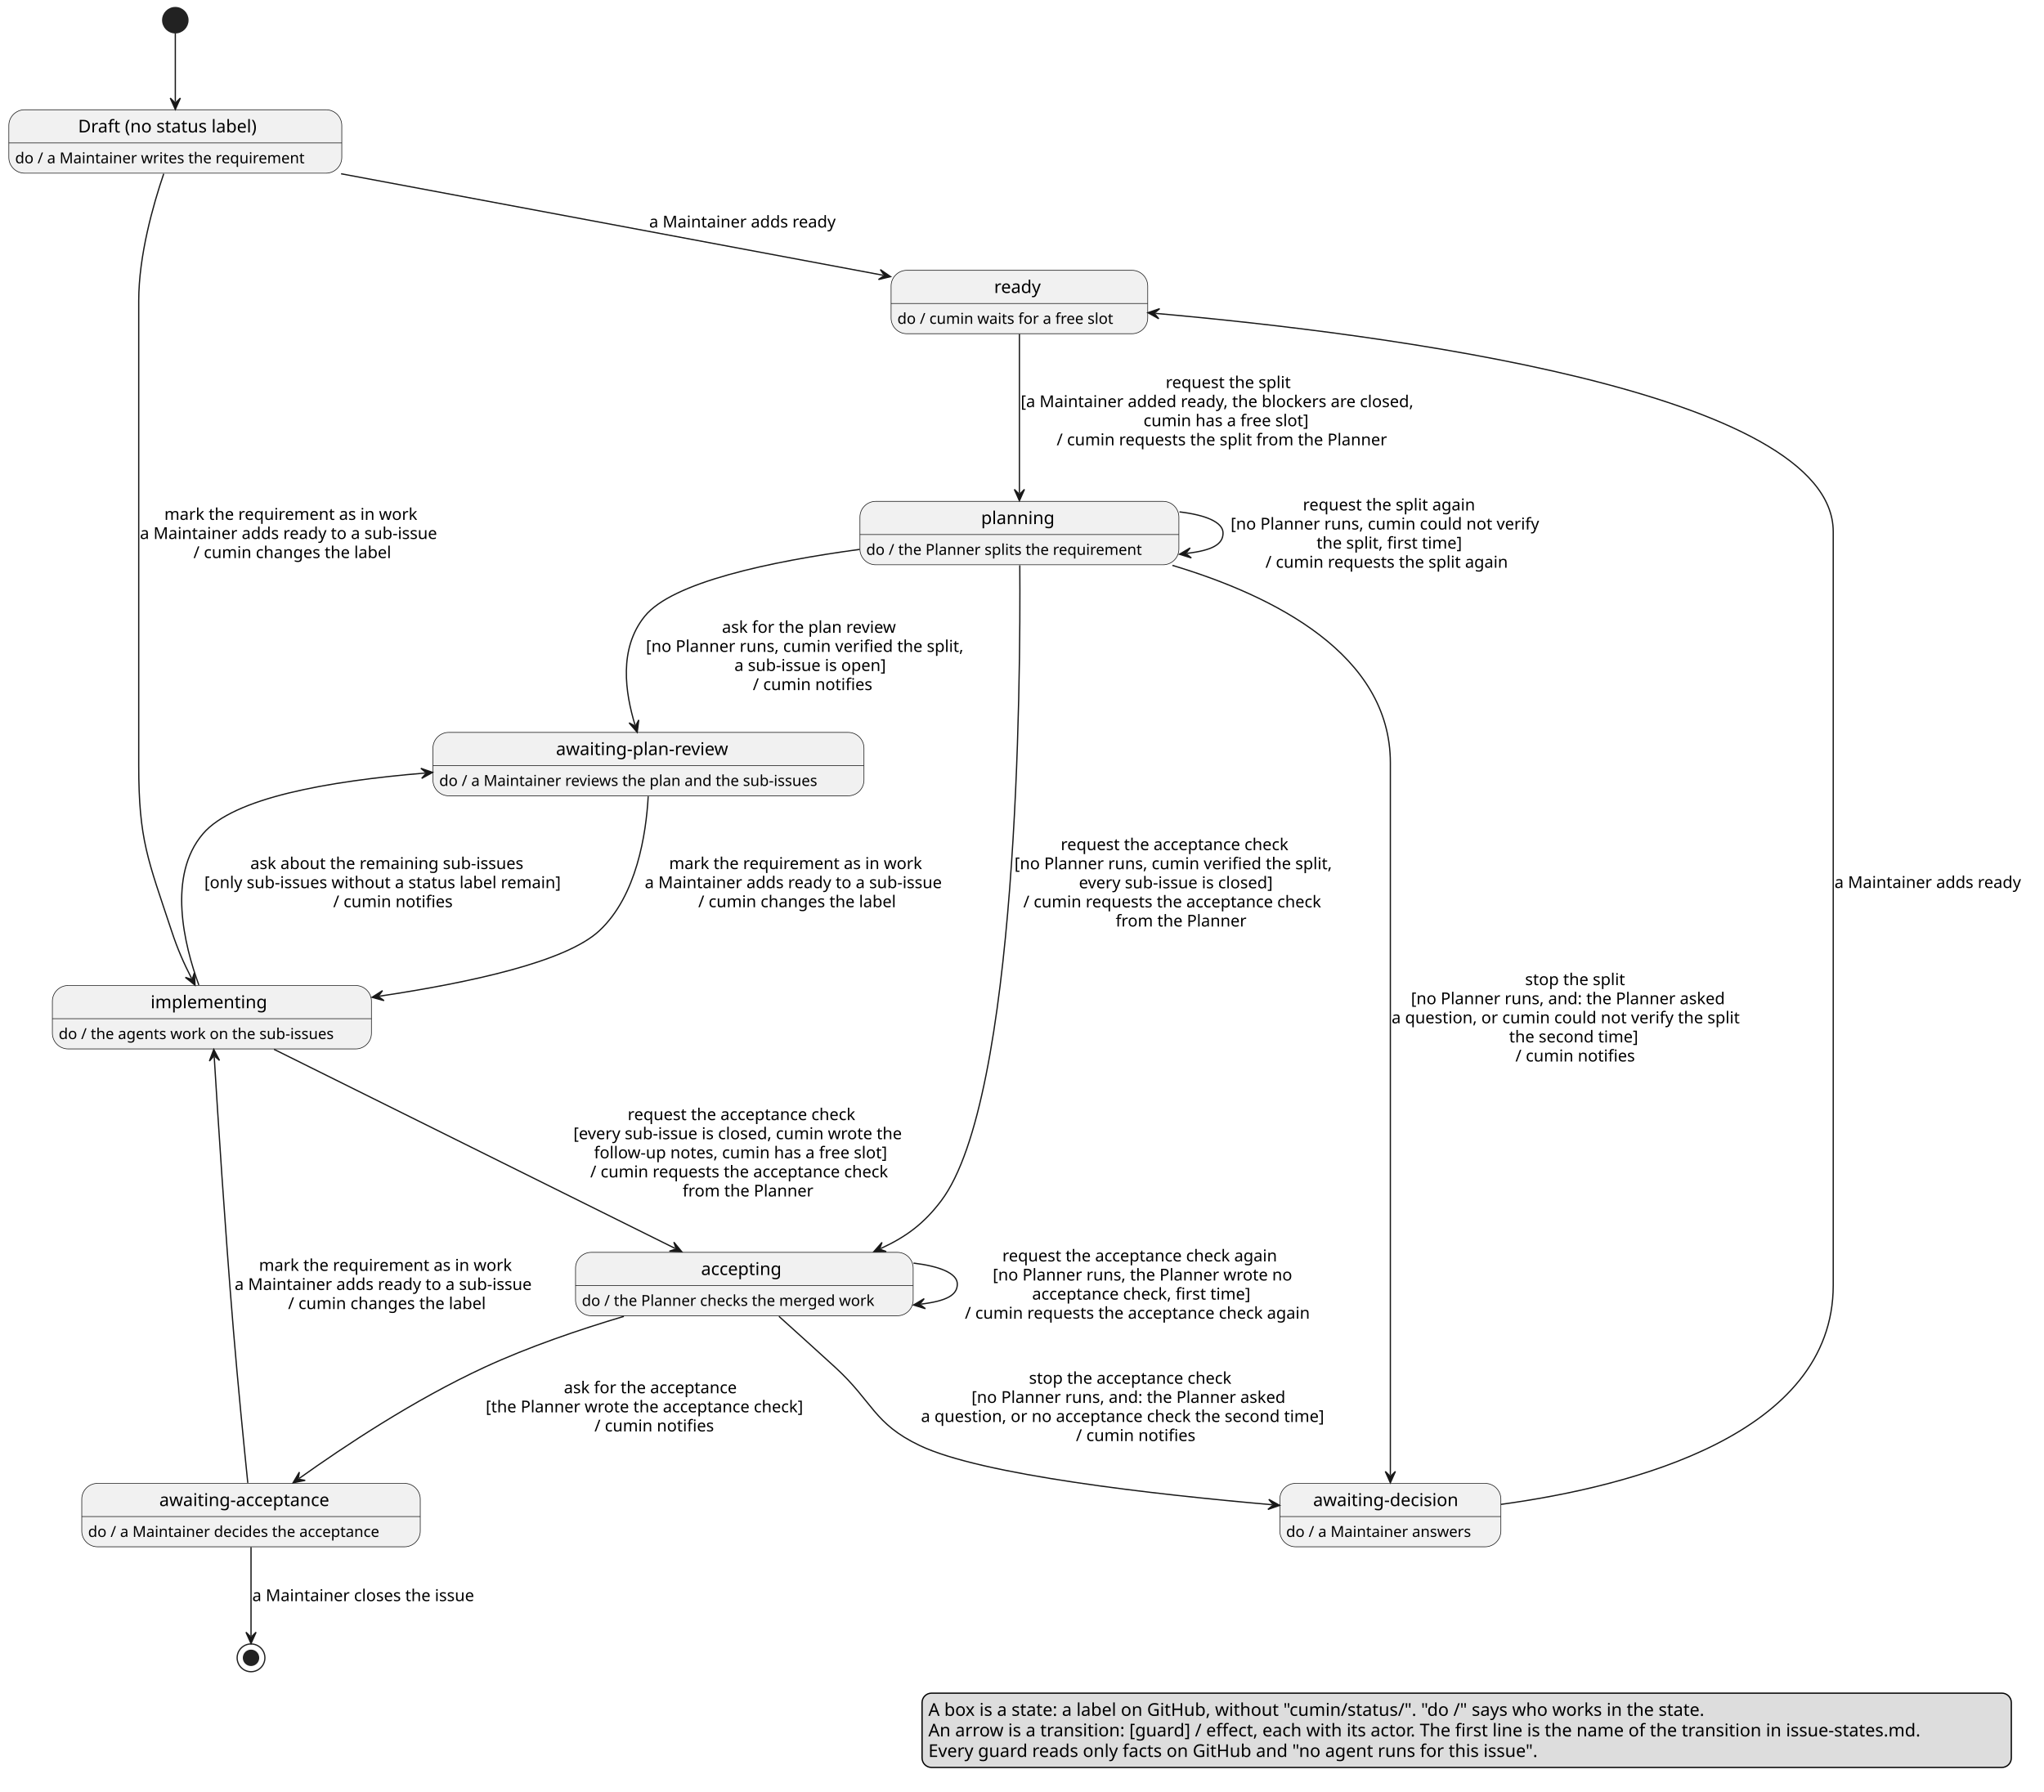
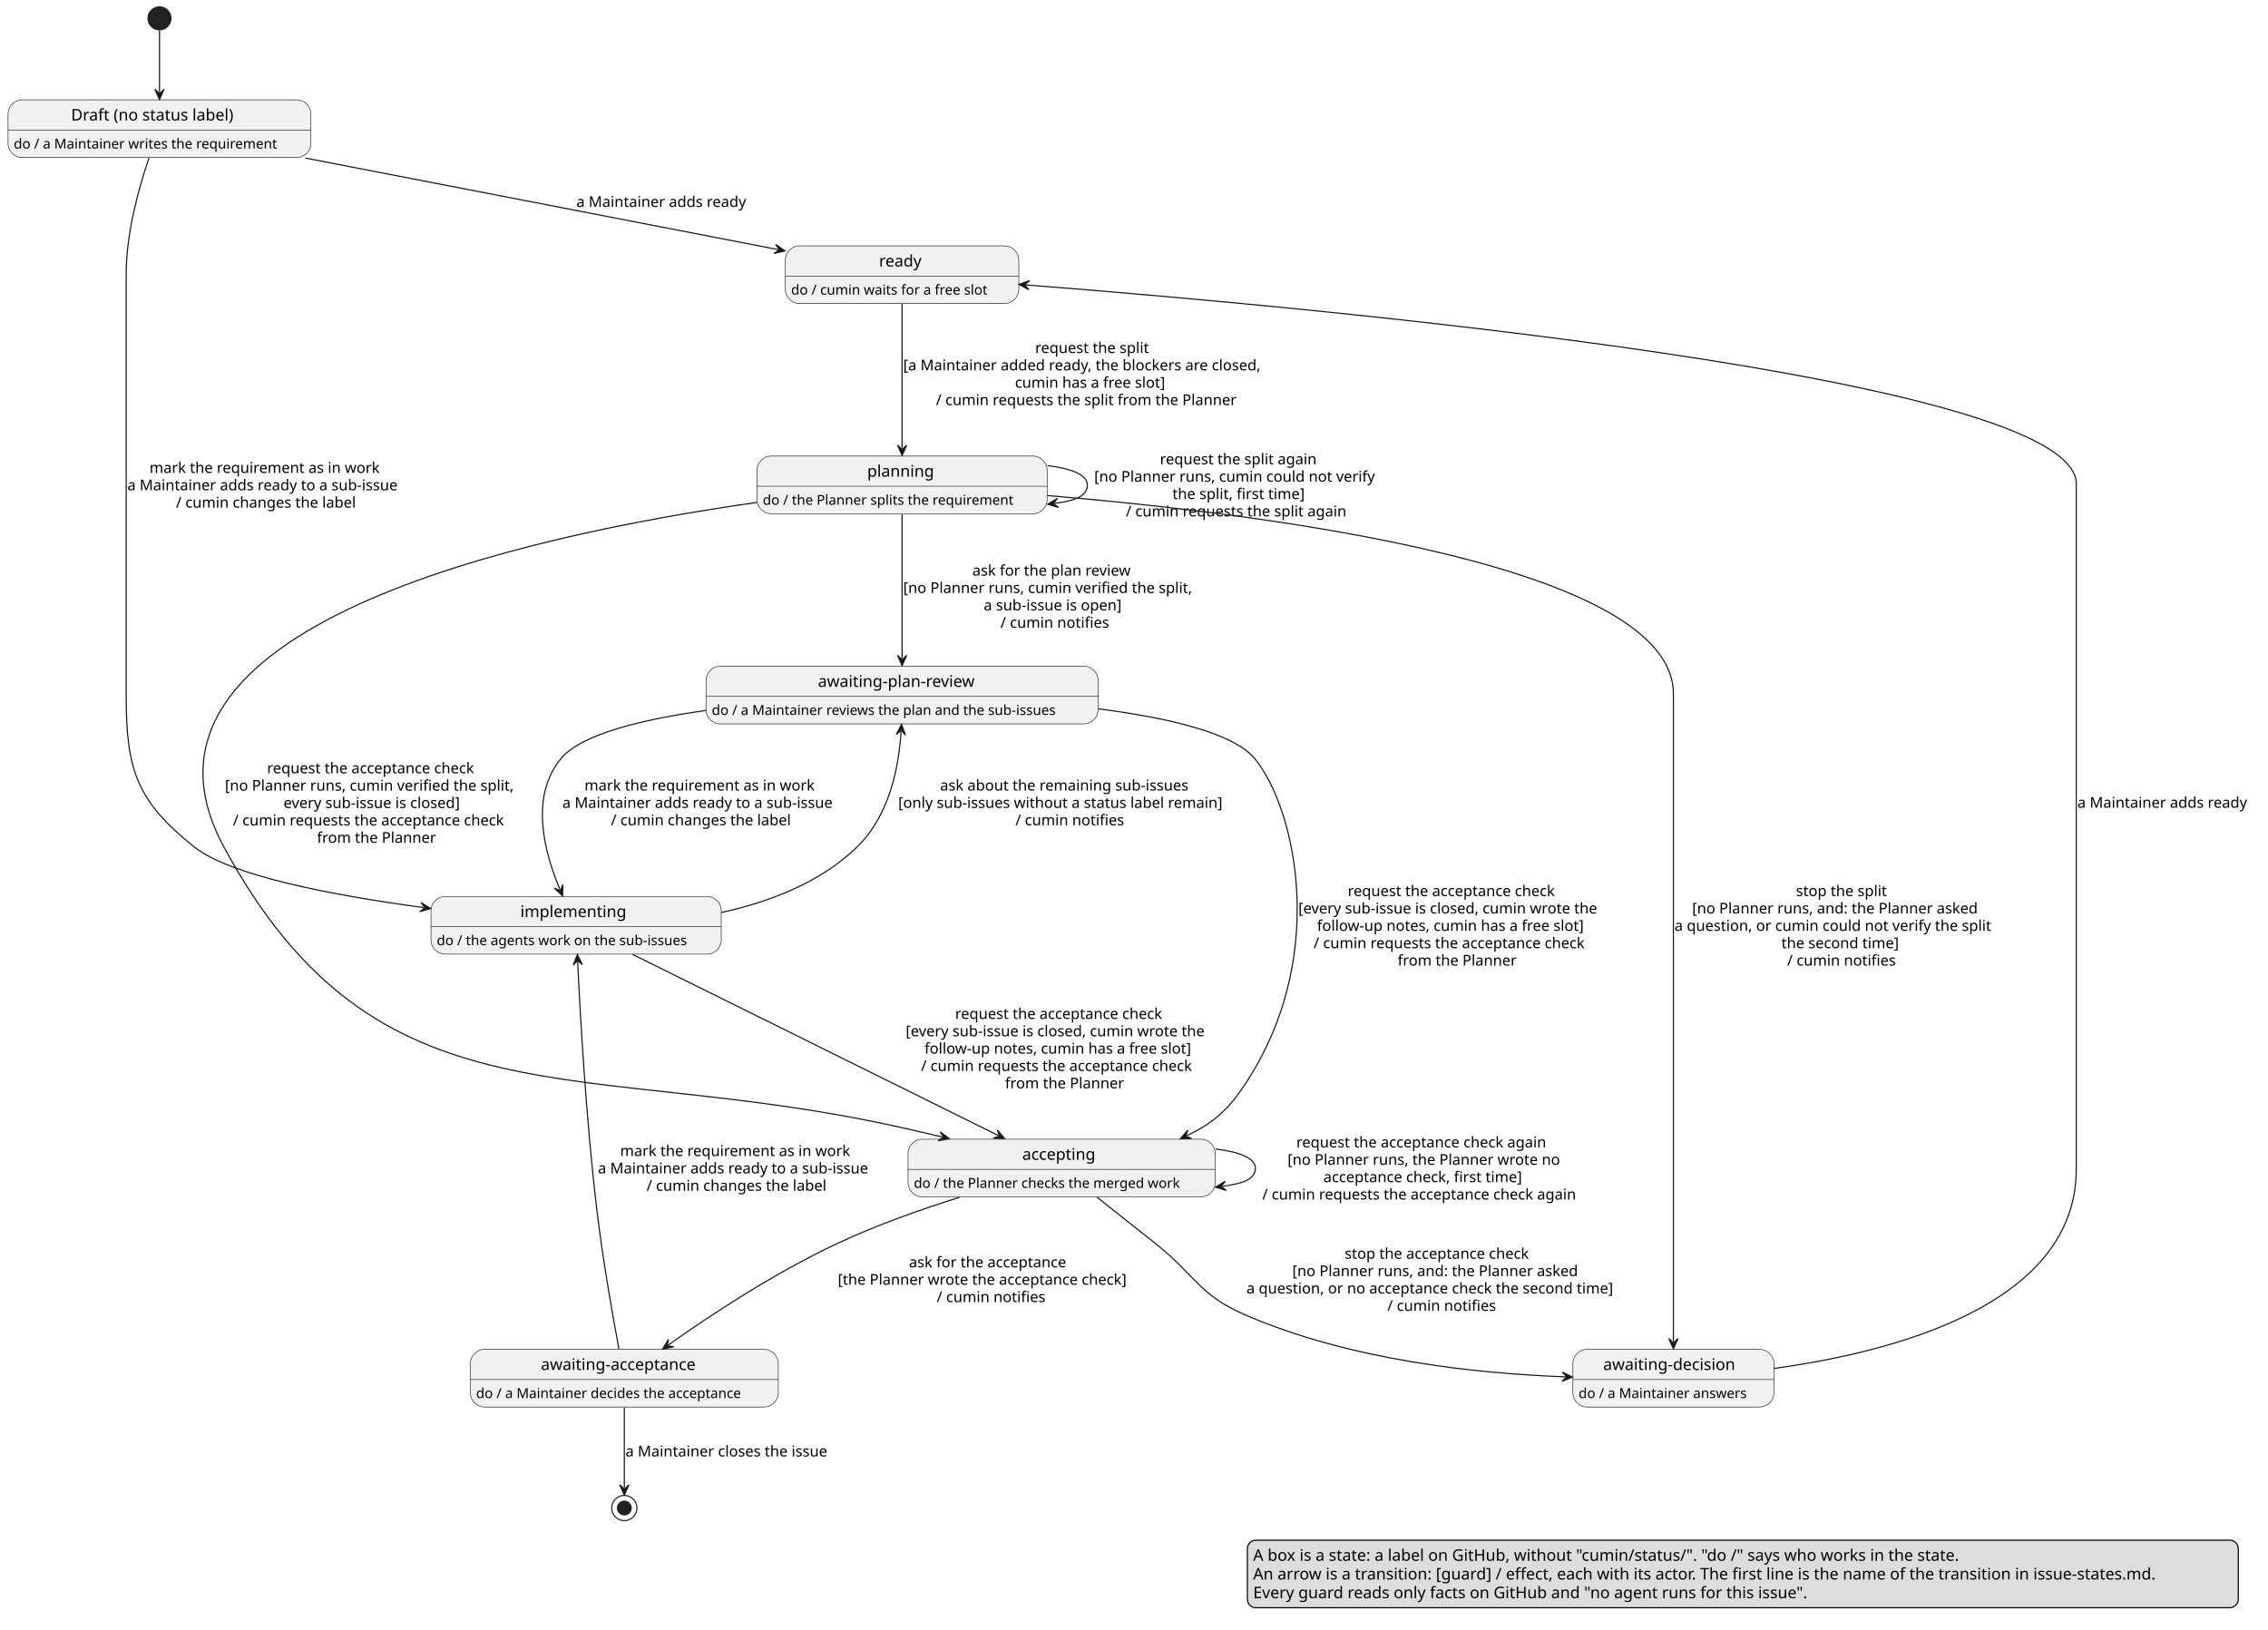
- <svg xmlns="http://www.w3.org/2000/svg" contentStyleType="text/css" data-diagram-type="STATE" height="1420px" preserveAspectRatio="none" style="width:1620px;height:1420px;background:#FFFFFF;" version="1.1" viewBox="0 0 1620 1420" width="1620px" zoomAndPan="magnify">
+ <svg xmlns="http://www.w3.org/2000/svg" contentStyleType="text/css" data-diagram-type="STATE" height="1420px" preserveAspectRatio="none" style="width:1976px;height:1420px;background:#FFFFFF;" version="1.1" viewBox="0 0 1976 1420" width="1976px" zoomAndPan="magnify">
  <defs />
  <g>
    <g id="Draft">
      <rect fill="#F1F1F1" height="50.266" rx="12.5" ry="12.5" style="stroke:#181818;stroke-width:0.5;" width="263.891" x="7" y="87" />
      <line style="stroke:#181818;stroke-width:0.5;" x1="7" x2="270.891" y1="113.297" y2="113.297" />
      <text fill="#000000" font-family="sans-serif" font-size="14" lengthAdjust="spacing" textLength="154.123" x="61.884" y="104.995">Draft (no status label)</text>
      <text fill="#000000" font-family="sans-serif" font-size="12" lengthAdjust="spacing" textLength="243.891" x="12" y="129.435">do / a Maintainer writes the requirement</text>
    </g>
    <g id="Ready">
-       <rect fill="#F1F1F1" height="50.266" rx="12.5" ry="12.5" style="stroke:#181818;stroke-width:0.5;" width="203.404" x="706.24" y="214.26" />
-       <line style="stroke:#181818;stroke-width:0.5;" x1="706.24" x2="909.644" y1="240.557" y2="240.557" />
-       <text fill="#000000" font-family="sans-serif" font-size="14" lengthAdjust="spacing" textLength="40.12" x="787.882" y="232.255">ready</text>
-       <text fill="#000000" font-family="sans-serif" font-size="12" lengthAdjust="spacing" textLength="183.404" x="711.24" y="256.695">do / cumin waits for a free slot</text>
+       <rect fill="#F1F1F1" height="50.266" rx="12.5" ry="12.5" style="stroke:#181818;stroke-width:0.5;" width="203.404" x="684.24" y="214.26" />
+       <line style="stroke:#181818;stroke-width:0.5;" x1="684.24" x2="887.644" y1="240.557" y2="240.557" />
+       <text fill="#000000" font-family="sans-serif" font-size="14" lengthAdjust="spacing" textLength="40.12" x="765.882" y="232.255">ready</text>
+       <text fill="#000000" font-family="sans-serif" font-size="12" lengthAdjust="spacing" textLength="183.404" x="689.24" y="256.695">do / cumin waits for a free slot</text>
    </g>
    <g id="Planning">
-       <rect fill="#F1F1F1" height="50.266" rx="12.5" ry="12.5" style="stroke:#181818;stroke-width:0.5;" width="252.793" x="681.55" y="397.4" />
-       <line style="stroke:#181818;stroke-width:0.5;" x1="681.55" x2="934.343" y1="423.697" y2="423.697" />
-       <text fill="#000000" font-family="sans-serif" font-size="14" lengthAdjust="spacing" textLength="60.751" x="777.571" y="415.395">planning</text>
-       <text fill="#000000" font-family="sans-serif" font-size="12" lengthAdjust="spacing" textLength="232.793" x="686.55" y="439.836">do / the Planner splits the requirement</text>
+       <rect fill="#F1F1F1" height="50.266" rx="12.5" ry="12.5" style="stroke:#181818;stroke-width:0.5;" width="252.793" x="659.55" y="397.4" />
+       <line style="stroke:#181818;stroke-width:0.5;" x1="659.55" x2="912.343" y1="423.697" y2="423.697" />
+       <text fill="#000000" font-family="sans-serif" font-size="14" lengthAdjust="spacing" textLength="60.751" x="755.571" y="415.395">planning</text>
+       <text fill="#000000" font-family="sans-serif" font-size="12" lengthAdjust="spacing" textLength="232.793" x="664.55" y="439.836">do / the Planner splits the requirement</text>
    </g>
    <g id="PlanReview">
-       <rect fill="#F1F1F1" height="50.266" rx="12.5" ry="12.5" style="stroke:#181818;stroke-width:0.5;" width="341.603" x="343.14" y="580.53" />
-       <line style="stroke:#181818;stroke-width:0.5;" x1="343.14" x2="684.744" y1="606.827" y2="606.827" />
-       <text fill="#000000" font-family="sans-serif" font-size="14" lengthAdjust="spacing" textLength="146.576" x="440.654" y="598.525">awaiting-plan-review</text>
-       <text fill="#000000" font-family="sans-serif" font-size="12" lengthAdjust="spacing" textLength="321.603" x="348.14" y="622.966">do / a Maintainer reviews the plan and the sub-issues</text>
+       <rect fill="#F1F1F1" height="50.266" rx="12.5" ry="12.5" style="stroke:#181818;stroke-width:0.5;" width="341.603" x="615.14" y="580.53" />
+       <line style="stroke:#181818;stroke-width:0.5;" x1="615.14" x2="956.744" y1="606.827" y2="606.827" />
+       <text fill="#000000" font-family="sans-serif" font-size="14" lengthAdjust="spacing" textLength="146.576" x="712.654" y="598.525">awaiting-plan-review</text>
+       <text fill="#000000" font-family="sans-serif" font-size="12" lengthAdjust="spacing" textLength="321.603" x="620.14" y="622.966">do / a Maintainer reviews the plan and the sub-issues</text>
    </g>
    <g id="Implementing">
-       <rect fill="#F1F1F1" height="50.266" rx="12.5" ry="12.5" style="stroke:#181818;stroke-width:0.5;" width="252.875" x="41.51" y="781.16" />
-       <line style="stroke:#181818;stroke-width:0.5;" x1="41.51" x2="294.385" y1="807.457" y2="807.457" />
-       <text fill="#000000" font-family="sans-serif" font-size="14" lengthAdjust="spacing" textLength="97.18" x="119.358" y="799.155">implementing</text>
-       <text fill="#000000" font-family="sans-serif" font-size="12" lengthAdjust="spacing" textLength="232.875" x="46.51" y="823.596">do / the agents work on the sub-issues</text>
+       <rect fill="#F1F1F1" height="50.266" rx="12.5" ry="12.5" style="stroke:#181818;stroke-width:0.5;" width="252.875" x="375.51" y="781.16" />
+       <line style="stroke:#181818;stroke-width:0.5;" x1="375.51" x2="628.385" y1="807.457" y2="807.457" />
+       <text fill="#000000" font-family="sans-serif" font-size="14" lengthAdjust="spacing" textLength="97.18" x="453.358" y="799.155">implementing</text>
+       <text fill="#000000" font-family="sans-serif" font-size="12" lengthAdjust="spacing" textLength="232.875" x="380.51" y="823.596">do / the agents work on the sub-issues</text>
    </g>
    <g id="Accepting">
-       <rect fill="#F1F1F1" height="50.266" rx="12.5" ry="12.5" style="stroke:#181818;stroke-width:0.5;" width="267.588" x="456.15" y="992.66" />
-       <line style="stroke:#181818;stroke-width:0.5;" x1="456.15" x2="723.738" y1="1018.957" y2="1018.957" />
-       <text fill="#000000" font-family="sans-serif" font-size="14" lengthAdjust="spacing" textLength="68.612" x="555.638" y="1010.655">accepting</text>
-       <text fill="#000000" font-family="sans-serif" font-size="12" lengthAdjust="spacing" textLength="247.588" x="461.15" y="1035.095">do / the Planner checks the merged work</text>
+       <rect fill="#F1F1F1" height="50.266" rx="12.5" ry="12.5" style="stroke:#181818;stroke-width:0.5;" width="267.588" x="791.15" y="992.66" />
+       <line style="stroke:#181818;stroke-width:0.5;" x1="791.15" x2="1058.738" y1="1018.957" y2="1018.957" />
+       <text fill="#000000" font-family="sans-serif" font-size="14" lengthAdjust="spacing" textLength="68.612" x="890.638" y="1010.655">accepting</text>
+       <text fill="#000000" font-family="sans-serif" font-size="12" lengthAdjust="spacing" textLength="247.588" x="796.15" y="1035.095">do / the Planner checks the merged work</text>
    </g>
    <g id="Acceptance">
-       <rect fill="#F1F1F1" height="50.266" rx="12.5" ry="12.5" style="stroke:#181818;stroke-width:0.5;" width="268.273" x="64.81" y="1175.79" />
-       <line style="stroke:#181818;stroke-width:0.5;" x1="64.81" x2="333.083" y1="1202.087" y2="1202.087" />
-       <text fill="#000000" font-family="sans-serif" font-size="14" lengthAdjust="spacing" textLength="145.414" x="126.24" y="1193.785">awaiting-acceptance</text>
-       <text fill="#000000" font-family="sans-serif" font-size="12" lengthAdjust="spacing" textLength="248.273" x="69.81" y="1218.226">do / a Maintainer decides the acceptance</text>
+       <rect fill="#F1F1F1" height="50.266" rx="12.5" ry="12.5" style="stroke:#181818;stroke-width:0.5;" width="268.273" x="409.81" y="1175.79" />
+       <line style="stroke:#181818;stroke-width:0.5;" x1="409.81" x2="678.083" y1="1202.087" y2="1202.087" />
+       <text fill="#000000" font-family="sans-serif" font-size="14" lengthAdjust="spacing" textLength="145.414" x="471.24" y="1193.785">awaiting-acceptance</text>
+       <text fill="#000000" font-family="sans-serif" font-size="12" lengthAdjust="spacing" textLength="248.273" x="414.81" y="1218.226">do / a Maintainer decides the acceptance</text>
    </g>
    <g id="Decision">
-       <rect fill="#F1F1F1" height="50.266" rx="12.5" ry="12.5" style="stroke:#181818;stroke-width:0.5;" width="175.168" x="1014.36" y="1175.79" />
-       <line style="stroke:#181818;stroke-width:0.5;" x1="1014.36" x2="1189.528" y1="1202.087" y2="1202.087" />
-       <text fill="#000000" font-family="sans-serif" font-size="14" lengthAdjust="spacing" textLength="122.397" x="1040.745" y="1193.785">awaiting-decision</text>
-       <text fill="#000000" font-family="sans-serif" font-size="12" lengthAdjust="spacing" textLength="155.168" x="1019.36" y="1218.226">do / a Maintainer answers</text>
+       <rect fill="#F1F1F1" height="50.266" rx="12.5" ry="12.5" style="stroke:#181818;stroke-width:0.5;" width="175.168" x="1370.36" y="1175.79" />
+       <line style="stroke:#181818;stroke-width:0.5;" x1="1370.36" x2="1545.528" y1="1202.087" y2="1202.087" />
+       <text fill="#000000" font-family="sans-serif" font-size="14" lengthAdjust="spacing" textLength="122.397" x="1396.745" y="1193.785">awaiting-decision</text>
+       <text fill="#000000" font-family="sans-serif" font-size="12" lengthAdjust="spacing" textLength="155.168" x="1375.36" y="1218.226">do / a Maintainer answers</text>
    </g>
    <ellipse cx="138.95" cy="16" fill="#222222" rx="10" ry="10" style="stroke:#222222;stroke-width:1;" />
-     <ellipse cx="198.95" cy="1314.06" fill="none" rx="11" ry="11" style="stroke:#222222;stroke-width:1;" />
-     <ellipse cx="198.95" cy="1314.06" fill="#222222" rx="6" ry="6" style="stroke:#222222;stroke-width:1;" />
+     <ellipse cx="543.95" cy="1314.06" fill="none" rx="11" ry="11" style="stroke:#222222;stroke-width:1;" />
+     <ellipse cx="543.95" cy="1314.06" fill="#222222" rx="6" ry="6" style="stroke:#222222;stroke-width:1;" />
    <g class="link" data-entity-1=".start." data-entity-2="Draft" data-source-line="32" data-uid="lnk3" id="link_.start._Draft">
      <path d="M138.95,26.37 C138.95,40.32 138.95,61.02 138.95,80.74" fill="none" id="*start*-to-Draft" style="stroke:#181818;stroke-width:1;" />
      <polygon fill="#181818" points="138.95,86.74,142.95,77.74,138.95,81.74,134.95,77.74,138.95,86.74" style="stroke:#181818;stroke-width:1;" />
    </g>
    <g class="link" data-entity-1="Draft" data-entity-2="Ready" data-source-line="33" data-uid="lnk4" id="link_Draft_Ready">
-       <path d="M270.32,137.73 C397.99,161.63 583.293,196.336 699.942,218.176" fill="none" id="Draft-to-Ready" style="stroke:#181818;stroke-width:1;" />
-       <polygon fill="#181818" points="705.84,219.28,697.73,213.692,700.925,218.36,696.258,221.555,705.84,219.28" style="stroke:#181818;stroke-width:1;" />
-       <text fill="#000000" font-family="sans-serif" font-size="13" lengthAdjust="spacing" textLength="158.152" x="514.5" y="180.327">a Maintainer adds ready</text>
+       <path d="M266,137.73 C388.27,161.4 564.919,195.599 678.009,217.499" fill="none" id="Draft-to-Ready" style="stroke:#181818;stroke-width:1;" />
+       <polygon fill="#181818" points="683.9,218.64,675.825,213.002,678.991,217.689,674.304,220.856,683.9,218.64" style="stroke:#181818;stroke-width:1;" />
+       <text fill="#000000" font-family="sans-serif" font-size="13" lengthAdjust="spacing" textLength="158.152" x="502.18" y="180.327">a Maintainer adds ready</text>
    </g>
    <g class="link" data-entity-1="Draft" data-entity-2="Implementing" data-source-line="34" data-uid="lnk5" id="link_Draft_Implementing">
-       <path d="M129.77,137.7 C121.27,162.68 109.95,202.68 109.95,238.4 C109.95,238.4 109.95,238.4 109.95,606.66 C109.95,666.08 117.3,681.38 135.95,737.79 C140.83,752.57 145.444,762.985 151.854,775.555" fill="none" id="Draft-to-Implementing" style="stroke:#181818;stroke-width:1;" />
-       <polygon fill="#181818" points="154.58,780.9,154.055,771.065,152.309,776.446,146.928,774.699,154.58,780.9" style="stroke:#181818;stroke-width:1;" />
+       <path d="M129.77,137.7 C121.27,162.68 109.95,202.68 109.95,238.4 C109.95,238.4 109.95,238.4 109.95,606.66 C109.95,670.57 119.01,697.91 168.95,737.79 C200.75,763.2 289.084,780.025 369.244,790.875" fill="none" id="Draft-to-Implementing" style="stroke:#181818;stroke-width:1;" />
+       <polygon fill="#181818" points="375.19,791.68,366.808,786.509,370.235,791.009,365.735,794.437,375.19,791.68" style="stroke:#181818;stroke-width:1;" />
      <text fill="#000000" font-family="sans-serif" font-size="13" lengthAdjust="spacing" textLength="214.335" x="130.24" y="412.097">mark the requirement as in work</text>
      <text fill="#000000" font-family="sans-serif" font-size="13" lengthAdjust="spacing" textLength="252.916" x="110.95" y="427.23">a Maintainer adds ready to a sub-issue</text>
      <text fill="#000000" font-family="sans-serif" font-size="13" lengthAdjust="spacing" textLength="168.2" x="153.308" y="442.363">/ cumin changes the label</text>
    </g>
    <g class="link" data-entity-1="Ready" data-entity-2="Planning" data-source-line="35" data-uid="lnk6" id="link_Ready_Planning">
-       <path d="M807.95,264.82 C807.95,299.39 807.95,356.23 807.95,390.91" fill="none" id="Ready-to-Planning" style="stroke:#181818;stroke-width:1;" />
-       <polygon fill="#181818" points="807.95,396.91,811.95,387.91,807.95,391.91,803.95,387.91,807.95,396.91" style="stroke:#181818;stroke-width:1;" />
-       <text fill="#000000" font-family="sans-serif" font-size="13" lengthAdjust="spacing" textLength="106.647" x="923.868" y="307.597">request the split</text>
-       <text fill="#000000" font-family="sans-serif" font-size="13" lengthAdjust="spacing" textLength="336.483" x="808.95" y="322.73">[a Maintainer added ready, the blockers are closed,</text>
-       <text fill="#000000" font-family="sans-serif" font-size="13" lengthAdjust="spacing" textLength="141.8" x="906.291" y="337.863">cumin has a free slot]</text>
-       <text fill="#000000" font-family="sans-serif" font-size="13" lengthAdjust="spacing" textLength="279.475" x="837.454" y="352.995">/ cumin requests the split from the Planner</text>
+       <path d="M785.95,264.82 C785.95,299.39 785.95,356.23 785.95,390.91" fill="none" id="Ready-to-Planning" style="stroke:#181818;stroke-width:1;" />
+       <polygon fill="#181818" points="785.95,396.91,789.95,387.91,785.95,391.91,781.95,387.91,785.95,396.91" style="stroke:#181818;stroke-width:1;" />
+       <text fill="#000000" font-family="sans-serif" font-size="13" lengthAdjust="spacing" textLength="106.647" x="901.868" y="307.597">request the split</text>
+       <text fill="#000000" font-family="sans-serif" font-size="13" lengthAdjust="spacing" textLength="336.483" x="786.95" y="322.73">[a Maintainer added ready, the blockers are closed,</text>
+       <text fill="#000000" font-family="sans-serif" font-size="13" lengthAdjust="spacing" textLength="141.8" x="884.291" y="337.863">cumin has a free slot]</text>
+       <text fill="#000000" font-family="sans-serif" font-size="13" lengthAdjust="spacing" textLength="279.475" x="815.454" y="352.995">/ cumin requests the split from the Planner</text>
    </g>
    <g class="link" data-entity-1="Planning" data-entity-2="PlanReview" data-source-line="36" data-uid="lnk7" id="link_Planning_PlanReview">
-       <path d="M681.38,435.46 C610.77,445.02 532.75,461.44 510.95,488.53 C490.21,514.3 495.537,548.966 503.297,574.686" fill="none" id="Planning-to-PlanReview" style="stroke:#181818;stroke-width:1;" />
-       <polygon fill="#181818" points="505.03,580.43,506.26,570.658,503.586,575.643,498.601,572.969,505.03,580.43" style="stroke:#181818;stroke-width:1;" />
-       <text fill="#000000" font-family="sans-serif" font-size="13" lengthAdjust="spacing" textLength="149.354" x="572.186" y="501.597">ask for the plan review</text>
-       <text fill="#000000" font-family="sans-serif" font-size="13" lengthAdjust="spacing" textLength="269.826" x="511.95" y="516.73">[no Planner runs, cumin verified the split,</text>
-       <text fill="#000000" font-family="sans-serif" font-size="13" lengthAdjust="spacing" textLength="129.613" x="582.057" y="531.862">a sub-issue is open]</text>
-       <text fill="#000000" font-family="sans-serif" font-size="13" lengthAdjust="spacing" textLength="100.407" x="596.659" y="546.995">/ cumin notifies</text>
+       <path d="M785.95,447.96 C785.95,482.53 785.95,539.37 785.95,574.04" fill="none" id="Planning-to-PlanReview" style="stroke:#181818;stroke-width:1;" />
+       <polygon fill="#181818" points="785.95,580.04,789.95,571.04,785.95,575.04,781.95,571.04,785.95,580.04" style="stroke:#181818;stroke-width:1;" />
+       <text fill="#000000" font-family="sans-serif" font-size="13" lengthAdjust="spacing" textLength="149.354" x="847.186" y="501.597">ask for the plan review</text>
+       <text fill="#000000" font-family="sans-serif" font-size="13" lengthAdjust="spacing" textLength="269.826" x="786.95" y="516.73">[no Planner runs, cumin verified the split,</text>
+       <text fill="#000000" font-family="sans-serif" font-size="13" lengthAdjust="spacing" textLength="129.613" x="857.057" y="531.862">a sub-issue is open]</text>
+       <text fill="#000000" font-family="sans-serif" font-size="13" lengthAdjust="spacing" textLength="100.407" x="871.659" y="546.995">/ cumin notifies</text>
    </g>
    <g class="link" data-entity-1="Planning" data-entity-2="Accepting" data-source-line="37" data-uid="lnk8" id="link_Planning_Accepting">
-       <path d="M808.25,448.07 C808.93,541.11 806.92,870.99 745.95,951.79 C732.43,969.71 718.511,980.212 697.991,989.652" fill="none" id="Planning-to-Accepting" style="stroke:#181818;stroke-width:1;" />
-       <polygon fill="#181818" points="692.54,992.16,702.388,992.033,697.082,990.07,699.045,984.765,692.54,992.16" style="stroke:#181818;stroke-width:1;" />
-       <text fill="#000000" font-family="sans-serif" font-size="13" lengthAdjust="spacing" textLength="196.454" x="840.696" y="673.857">request the acceptance check</text>
-       <text fill="#000000" font-family="sans-serif" font-size="13" lengthAdjust="spacing" textLength="269.826" x="804.01" y="688.99">[no Planner runs, cumin verified the split,</text>
-       <text fill="#000000" font-family="sans-serif" font-size="13" lengthAdjust="spacing" textLength="167.667" x="855.09" y="704.122">every sub-issue is closed]</text>
-       <text fill="#000000" font-family="sans-serif" font-size="13" lengthAdjust="spacing" textLength="255.773" x="811.037" y="719.255">/ cumin requests the acceptance check</text>
-       <text fill="#000000" font-family="sans-serif" font-size="13" lengthAdjust="spacing" textLength="109.376" x="884.235" y="734.388">from the Planner</text>
+       <path d="M659.42,437.8 C456.6,466.6 91.45,546.05 194.95,737.79 C329.14,986.42 506.11,920.67 781.95,981.79 C796.54,985.03 806.105,987.211 821.165,990.821" fill="none" id="Planning-to-Accepting" style="stroke:#181818;stroke-width:1;" />
+       <polygon fill="#181818" points="827,992.22,819.18,986.232,822.138,991.054,817.316,994.012,827,992.22" style="stroke:#181818;stroke-width:1;" />
+       <text fill="#000000" font-family="sans-serif" font-size="13" lengthAdjust="spacing" textLength="196.454" x="232.636" y="673.857">request the acceptance check</text>
+       <text fill="#000000" font-family="sans-serif" font-size="13" lengthAdjust="spacing" textLength="269.826" x="195.95" y="688.99">[no Planner runs, cumin verified the split,</text>
+       <text fill="#000000" font-family="sans-serif" font-size="13" lengthAdjust="spacing" textLength="167.667" x="247.03" y="704.122">every sub-issue is closed]</text>
+       <text fill="#000000" font-family="sans-serif" font-size="13" lengthAdjust="spacing" textLength="255.773" x="202.977" y="719.255">/ cumin requests the acceptance check</text>
+       <text fill="#000000" font-family="sans-serif" font-size="13" lengthAdjust="spacing" textLength="109.376" x="276.175" y="734.388">from the Planner</text>
    </g>
    <g class="link" data-entity-1="Planning" data-entity-2="Planning" data-source-line="38" data-uid="lnk9" id="link_Planning_Planning">
-       <path d="M934.81,405.74 C955.29,408.17 969.34,413.77 969.34,422.53 C969.34,431.29 961.248,436.183 940.768,438.613" fill="none" id="Planning-to-Planning" style="stroke:#181818;stroke-width:1;" />
-       <polygon fill="#181818" points="934.81,439.32,944.219,442.232,939.775,438.731,943.276,434.287,934.81,439.32" style="stroke:#181818;stroke-width:1;" />
-       <text fill="#000000" font-family="sans-serif" font-size="13" lengthAdjust="spacing" textLength="146.815" x="1032.602" y="404.597">request the split again</text>
-       <text fill="#000000" font-family="sans-serif" font-size="13" lengthAdjust="spacing" textLength="261.339" x="975.34" y="419.73">[no Planner runs, cumin could not verify</text>
-       <text fill="#000000" font-family="sans-serif" font-size="13" lengthAdjust="spacing" textLength="125.055" x="1043.482" y="434.863">the split, first time]</text>
-       <text fill="#000000" font-family="sans-serif" font-size="13" lengthAdjust="spacing" textLength="206.134" x="1002.943" y="449.995">/ cumin requests the split again</text>
+       <path d="M912.81,405.74 C933.29,408.17 947.34,413.77 947.34,422.53 C947.34,431.29 939.248,436.183 918.768,438.613" fill="none" id="Planning-to-Planning" style="stroke:#181818;stroke-width:1;" />
+       <polygon fill="#181818" points="912.81,439.32,922.219,442.232,917.775,438.731,921.276,434.287,912.81,439.32" style="stroke:#181818;stroke-width:1;" />
+       <text fill="#000000" font-family="sans-serif" font-size="13" lengthAdjust="spacing" textLength="146.815" x="1010.602" y="404.597">request the split again</text>
+       <text fill="#000000" font-family="sans-serif" font-size="13" lengthAdjust="spacing" textLength="261.339" x="953.34" y="419.73">[no Planner runs, cumin could not verify</text>
+       <text fill="#000000" font-family="sans-serif" font-size="13" lengthAdjust="spacing" textLength="125.055" x="1021.482" y="434.863">the split, first time]</text>
+       <text fill="#000000" font-family="sans-serif" font-size="13" lengthAdjust="spacing" textLength="206.134" x="980.943" y="449.995">/ cumin requests the split again</text>
    </g>
    <g class="link" data-entity-1="Planning" data-entity-2="Decision" data-source-line="39" data-uid="lnk10" id="link_Planning_Decision">
-       <path d="M929.22,448.14 C1010.21,472.46 1101.95,518.93 1101.95,604.66 C1101.95,604.66 1101.95,604.66 1101.95,1018.79 C1101.95,1074.77 1101.95,1134.47 1101.95,1169.32" fill="none" id="Planning-to-Decision" style="stroke:#181818;stroke-width:1;" />
-       <polygon fill="#181818" points="1101.95,1175.32,1105.95,1166.32,1101.95,1170.32,1097.95,1166.32,1101.95,1175.32" style="stroke:#181818;stroke-width:1;" />
-       <text fill="#000000" font-family="sans-serif" font-size="13" lengthAdjust="spacing" textLength="85.02" x="1208.746" y="780.857">stop the split</text>
-       <text fill="#000000" font-family="sans-serif" font-size="13" lengthAdjust="spacing" textLength="265.954" x="1118.28" y="795.99">[no Planner runs, and: the Planner asked</text>
-       <text fill="#000000" font-family="sans-serif" font-size="13" lengthAdjust="spacing" textLength="296.613" x="1102.95" y="811.122">a question, or cumin could not verify the split</text>
-       <text fill="#000000" font-family="sans-serif" font-size="13" lengthAdjust="spacing" textLength="110.405" x="1196.054" y="826.255">the second time]</text>
-       <text fill="#000000" font-family="sans-serif" font-size="13" lengthAdjust="spacing" textLength="100.407" x="1201.053" y="841.388">/ cumin notifies</text>
+       <path d="M912.74,431.84 C1107.48,448.13 1457.95,492.97 1457.95,604.66 C1457.95,604.66 1457.95,604.66 1457.95,1018.79 C1457.95,1074.77 1457.95,1134.47 1457.95,1169.32" fill="none" id="Planning-to-Decision" style="stroke:#181818;stroke-width:1;" />
+       <polygon fill="#181818" points="1457.95,1175.32,1461.95,1166.32,1457.95,1170.32,1453.95,1166.32,1457.95,1175.32" style="stroke:#181818;stroke-width:1;" />
+       <text fill="#000000" font-family="sans-serif" font-size="13" lengthAdjust="spacing" textLength="85.02" x="1564.746" y="780.857">stop the split</text>
+       <text fill="#000000" font-family="sans-serif" font-size="13" lengthAdjust="spacing" textLength="265.954" x="1474.28" y="795.99">[no Planner runs, and: the Planner asked</text>
+       <text fill="#000000" font-family="sans-serif" font-size="13" lengthAdjust="spacing" textLength="296.613" x="1458.95" y="811.122">a question, or cumin could not verify the split</text>
+       <text fill="#000000" font-family="sans-serif" font-size="13" lengthAdjust="spacing" textLength="110.405" x="1552.054" y="826.255">the second time]</text>
+       <text fill="#000000" font-family="sans-serif" font-size="13" lengthAdjust="spacing" textLength="100.407" x="1557.053" y="841.388">/ cumin notifies</text>
    </g>
    <g class="link" data-entity-1="PlanReview" data-entity-2="Implementing" data-source-line="40" data-uid="lnk11" id="link_PlanReview_Implementing">
-       <path d="M513.74,631.28 C512.1,660.92 504.69,710.14 474.95,737.79 C448.47,762.41 373.093,778.737 300.803,789.617" fill="none" id="PlanReview-to-Implementing" style="stroke:#181818;stroke-width:1;" />
-       <polygon fill="#181818" points="294.87,790.51,304.365,793.126,299.814,789.766,303.175,785.215,294.87,790.51" style="stroke:#181818;stroke-width:1;" />
-       <text fill="#000000" font-family="sans-serif" font-size="13" lengthAdjust="spacing" textLength="214.335" x="530.321" y="688.857">mark the requirement as in work</text>
-       <text fill="#000000" font-family="sans-serif" font-size="13" lengthAdjust="spacing" textLength="252.916" x="511.03" y="703.99">a Maintainer adds ready to a sub-issue</text>
-       <text fill="#000000" font-family="sans-serif" font-size="13" lengthAdjust="spacing" textLength="168.2" x="553.388" y="719.122">/ cumin changes the label</text>
+       <path d="M615.04,619.06 C558.95,626.95 506.45,639.82 488.95,660.79 C460.87,694.45 474.656,743.574 487.846,775.134" fill="none" id="PlanReview-to-Implementing" style="stroke:#181818;stroke-width:1;" />
+       <polygon fill="#181818" points="490.16,780.67,490.38,770.824,488.232,776.057,482.999,773.909,490.16,780.67" style="stroke:#181818;stroke-width:1;" />
+       <text fill="#000000" font-family="sans-serif" font-size="13" lengthAdjust="spacing" textLength="214.335" x="509.24" y="688.857">mark the requirement as in work</text>
+       <text fill="#000000" font-family="sans-serif" font-size="13" lengthAdjust="spacing" textLength="252.916" x="489.95" y="703.99">a Maintainer adds ready to a sub-issue</text>
+       <text fill="#000000" font-family="sans-serif" font-size="13" lengthAdjust="spacing" textLength="168.2" x="532.308" y="719.122">/ cumin changes the label</text>
    </g>
-     <g class="link" data-entity-1="Implementing" data-entity-2="PlanReview" data-source-line="42" data-uid="lnk13" id="link_Implementing_PlanReview">
-       <path d="M157.59,780.79 C146.02,749.11 132.4,694.05 160.95,660.79 C185.33,632.39 259.261,619.241 336.901,612.741" fill="none" id="Implementing-to-PlanReview" style="stroke:#181818;stroke-width:1;" />
-       <polygon fill="#181818" points="342.88,612.24,333.578,609.005,337.897,612.657,334.245,616.977,342.88,612.24" style="stroke:#181818;stroke-width:1;" />
-       <text fill="#000000" font-family="sans-serif" font-size="13" lengthAdjust="spacing" textLength="231.69" x="198.408" y="688.857">ask about the remaining sub-issues</text>
-       <text fill="#000000" font-family="sans-serif" font-size="13" lengthAdjust="spacing" textLength="304.605" x="161.95" y="703.99">[only sub-issues without a status label remain]</text>
-       <text fill="#000000" font-family="sans-serif" font-size="13" lengthAdjust="spacing" textLength="100.407" x="264.049" y="719.122">/ cumin notifies</text>
+     <g class="link" data-entity-1="Implementing" data-entity-2="PlanReview" data-source-line="43" data-uid="lnk14" id="link_Implementing_PlanReview">
+       <path d="M628.58,795.12 C670.94,785.81 715.36,768.75 746.95,737.79 C775.87,709.45 783.169,666.677 785.089,637.277" fill="none" id="Implementing-to-PlanReview" style="stroke:#181818;stroke-width:1;" />
+       <polygon fill="#181818" points="785.48,631.29,780.902,640.01,785.154,636.279,788.885,640.532,785.48,631.29" style="stroke:#181818;stroke-width:1;" />
+       <text fill="#000000" font-family="sans-serif" font-size="13" lengthAdjust="spacing" textLength="231.69" x="819.048" y="688.857">ask about the remaining sub-issues</text>
+       <text fill="#000000" font-family="sans-serif" font-size="13" lengthAdjust="spacing" textLength="304.605" x="782.59" y="703.99">[only sub-issues without a status label remain]</text>
+       <text fill="#000000" font-family="sans-serif" font-size="13" lengthAdjust="spacing" textLength="100.407" x="884.689" y="719.122">/ cumin notifies</text>
    </g>
    <g class="link" data-entity-1="Implementing" data-entity-2="Accepting" data-source-line="41" data-uid="lnk12" id="link_Implementing_Accepting">
-       <path d="M217.18,831.74 C298.28,872 453.676,949.142 534.996,989.512" fill="none" id="Implementing-to-Accepting" style="stroke:#181818;stroke-width:1;" />
-       <polygon fill="#181818" points="540.37,992.18,534.087,984.595,535.891,989.957,530.53,991.761,540.37,992.18" style="stroke:#181818;stroke-width:1;" />
-       <text fill="#000000" font-family="sans-serif" font-size="13" lengthAdjust="spacing" textLength="196.454" x="497.452" y="887.857">request the acceptance check</text>
-       <text fill="#000000" font-family="sans-serif" font-size="13" lengthAdjust="spacing" textLength="282.458" x="454.45" y="902.99">[every sub-issue is closed, cumin wrote the</text>
-       <text fill="#000000" font-family="sans-serif" font-size="13" lengthAdjust="spacing" textLength="249.78" x="470.789" y="918.122">follow-up notes, cumin has a free slot]</text>
-       <text fill="#000000" font-family="sans-serif" font-size="13" lengthAdjust="spacing" textLength="255.773" x="467.793" y="933.255">/ cumin requests the acceptance check</text>
-       <text fill="#000000" font-family="sans-serif" font-size="13" lengthAdjust="spacing" textLength="109.376" x="540.991" y="948.388">from the Planner</text>
+       <path d="M551.3,831.74 C632.59,872 788.363,949.147 869.873,989.517" fill="none" id="Implementing-to-Accepting" style="stroke:#181818;stroke-width:1;" />
+       <polygon fill="#181818" points="875.25,992.18,868.96,984.601,870.769,989.961,865.41,991.77,875.25,992.18" style="stroke:#181818;stroke-width:1;" />
+       <text fill="#000000" font-family="sans-serif" font-size="13" lengthAdjust="spacing" textLength="196.454" x="832.122" y="887.857">request the acceptance check</text>
+       <text fill="#000000" font-family="sans-serif" font-size="13" lengthAdjust="spacing" textLength="282.458" x="789.12" y="902.99">[every sub-issue is closed, cumin wrote the</text>
+       <text fill="#000000" font-family="sans-serif" font-size="13" lengthAdjust="spacing" textLength="249.78" x="805.459" y="918.122">follow-up notes, cumin has a free slot]</text>
+       <text fill="#000000" font-family="sans-serif" font-size="13" lengthAdjust="spacing" textLength="255.773" x="802.463" y="933.255">/ cumin requests the acceptance check</text>
+       <text fill="#000000" font-family="sans-serif" font-size="13" lengthAdjust="spacing" textLength="109.376" x="875.661" y="948.388">from the Planner</text>
    </g>
-     <g class="link" data-entity-1="Accepting" data-entity-2="Acceptance" data-source-line="43" data-uid="lnk14" id="link_Accepting_Acceptance">
-       <path d="M494.46,1043.4 C459.01,1053.96 418.92,1067.62 383.95,1083.79 C327.84,1109.74 273.065,1146.236 237.125,1171.866" fill="none" id="Accepting-to-Acceptance" style="stroke:#181818;stroke-width:1;" />
-       <polygon fill="#181818" points="232.24,1175.35,241.89,1173.381,236.311,1172.447,237.245,1166.868,232.24,1175.35" style="stroke:#181818;stroke-width:1;" />
-       <text fill="#000000" font-family="sans-serif" font-size="13" lengthAdjust="spacing" textLength="148.833" x="446.913" y="1104.357">ask for the acceptance</text>
-       <text fill="#000000" font-family="sans-serif" font-size="13" lengthAdjust="spacing" textLength="272.759" x="384.95" y="1119.49">[the Planner wrote the acceptance check]</text>
-       <text fill="#000000" font-family="sans-serif" font-size="13" lengthAdjust="spacing" textLength="100.407" x="471.126" y="1134.622">/ cumin notifies</text>
+     <g class="link" data-entity-1="PlanReview" data-entity-2="Accepting" data-source-line="42" data-uid="lnk13" id="link_PlanReview_Accepting">
+       <path d="M957.13,617.68 C1017.12,625.4 1074.25,638.51 1092.95,660.79 C1128.71,703.42 1160.13,838.81 1079.95,951.79 C1067.19,969.76 1053.908,980.223 1033.868,989.663" fill="none" id="PlanReview-to-Accepting" style="stroke:#181818;stroke-width:1;" />
+       <polygon fill="#181818" points="1028.44,992.22,1038.286,992.003,1032.963,990.089,1034.877,984.766,1028.44,992.22" style="stroke:#181818;stroke-width:1;" />
+       <text fill="#000000" font-family="sans-serif" font-size="13" lengthAdjust="spacing" textLength="196.454" x="1174.192" y="780.857">request the acceptance check</text>
+       <text fill="#000000" font-family="sans-serif" font-size="13" lengthAdjust="spacing" textLength="282.458" x="1131.19" y="795.99">[every sub-issue is closed, cumin wrote the</text>
+       <text fill="#000000" font-family="sans-serif" font-size="13" lengthAdjust="spacing" textLength="249.78" x="1147.529" y="811.122">follow-up notes, cumin has a free slot]</text>
+       <text fill="#000000" font-family="sans-serif" font-size="13" lengthAdjust="spacing" textLength="255.773" x="1144.533" y="826.255">/ cumin requests the acceptance check</text>
+       <text fill="#000000" font-family="sans-serif" font-size="13" lengthAdjust="spacing" textLength="109.376" x="1217.731" y="841.388">from the Planner</text>
    </g>
-     <g class="link" data-entity-1="Accepting" data-entity-2="Accepting" data-source-line="44" data-uid="lnk15" id="link_Accepting_Accepting">
-       <path d="M724.01,1001.17 C744.68,1003.68 758.74,1009.22 758.74,1017.79 C758.74,1026.37 750.636,1031.187 729.966,1033.697" fill="none" id="Accepting-to-Accepting" style="stroke:#181818;stroke-width:1;" />
-       <polygon fill="#181818" points="724.01,1034.42,733.427,1037.306,728.973,1033.817,732.462,1029.364,724.01,1034.42" style="stroke:#181818;stroke-width:1;" />
-       <text fill="#000000" font-family="sans-serif" font-size="13" lengthAdjust="spacing" textLength="236.622" x="794.399" y="999.857">request the acceptance check again</text>
-       <text fill="#000000" font-family="sans-serif" font-size="13" lengthAdjust="spacing" textLength="251.818" x="786.801" y="1014.99">[no Planner runs, the Planner wrote no</text>
-       <text fill="#000000" font-family="sans-serif" font-size="13" lengthAdjust="spacing" textLength="189.395" x="818.013" y="1030.122">acceptance check, first time]</text>
-       <text fill="#000000" font-family="sans-serif" font-size="13" lengthAdjust="spacing" textLength="295.94" x="764.74" y="1045.255">/ cumin requests the acceptance check again</text>
+     <g class="link" data-entity-1="Accepting" data-entity-2="Acceptance" data-source-line="44" data-uid="lnk15" id="link_Accepting_Acceptance">
+       <path d="M835.87,1043.36 C801.72,1054.06 762.83,1067.82 728.95,1083.79 C673.03,1110.14 618.217,1146.553 582.207,1172.053" fill="none" id="Accepting-to-Acceptance" style="stroke:#181818;stroke-width:1;" />
+       <polygon fill="#181818" points="577.31,1175.52,586.966,1173.583,581.39,1172.63,582.343,1167.054,577.31,1175.52" style="stroke:#181818;stroke-width:1;" />
+       <text fill="#000000" font-family="sans-serif" font-size="13" lengthAdjust="spacing" textLength="148.833" x="791.913" y="1104.357">ask for the acceptance</text>
+       <text fill="#000000" font-family="sans-serif" font-size="13" lengthAdjust="spacing" textLength="272.759" x="729.95" y="1119.49">[the Planner wrote the acceptance check]</text>
+       <text fill="#000000" font-family="sans-serif" font-size="13" lengthAdjust="spacing" textLength="100.407" x="816.126" y="1134.622">/ cumin notifies</text>
    </g>
-     <g class="link" data-entity-1="Accepting" data-entity-2="Decision" data-source-line="45" data-uid="lnk16" id="link_Accepting_Decision">
-       <path d="M617.37,1043.41 C630.83,1055.53 647.28,1070.39 661.95,1083.79 C691.89,1111.17 692.33,1128.32 728.95,1145.79 C777.96,1169.19 914.263,1184.487 1008.253,1192.717" fill="none" id="Accepting-to-Decision" style="stroke:#181818;stroke-width:1;" />
-       <polygon fill="#181818" points="1014.23,1193.24,1005.613,1188.47,1009.249,1192.804,1004.915,1196.44,1014.23,1193.24" style="stroke:#181818;stroke-width:1;" />
-       <text fill="#000000" font-family="sans-serif" font-size="13" lengthAdjust="spacing" textLength="174.827" x="815.523" y="1096.857">stop the acceptance check</text>
-       <text fill="#000000" font-family="sans-serif" font-size="13" lengthAdjust="spacing" textLength="265.954" x="769.959" y="1111.99">[no Planner runs, and: the Planner asked</text>
-       <text fill="#000000" font-family="sans-serif" font-size="13" lengthAdjust="spacing" textLength="345.973" x="729.95" y="1127.122">a question, or no acceptance check the second time]</text>
-       <text fill="#000000" font-family="sans-serif" font-size="13" lengthAdjust="spacing" textLength="100.407" x="852.733" y="1142.255">/ cumin notifies</text>
+     <g class="link" data-entity-1="Accepting" data-entity-2="Accepting" data-source-line="45" data-uid="lnk16" id="link_Accepting_Accepting">
+       <path d="M1059.01,1001.17 C1079.68,1003.68 1093.74,1009.22 1093.74,1017.79 C1093.74,1026.37 1085.636,1031.187 1064.966,1033.697" fill="none" id="Accepting-to-Accepting" style="stroke:#181818;stroke-width:1;" />
+       <polygon fill="#181818" points="1059.01,1034.42,1068.427,1037.306,1063.974,1033.817,1067.462,1029.364,1059.01,1034.42" style="stroke:#181818;stroke-width:1;" />
+       <text fill="#000000" font-family="sans-serif" font-size="13" lengthAdjust="spacing" textLength="236.622" x="1129.399" y="999.857">request the acceptance check again</text>
+       <text fill="#000000" font-family="sans-serif" font-size="13" lengthAdjust="spacing" textLength="251.818" x="1121.801" y="1014.99">[no Planner runs, the Planner wrote no</text>
+       <text fill="#000000" font-family="sans-serif" font-size="13" lengthAdjust="spacing" textLength="189.395" x="1153.013" y="1030.122">acceptance check, first time]</text>
+       <text fill="#000000" font-family="sans-serif" font-size="13" lengthAdjust="spacing" textLength="295.94" x="1099.74" y="1045.255">/ cumin requests the acceptance check again</text>
    </g>
-     <g class="link" data-entity-1="Acceptance" data-entity-2="Implementing" data-source-line="46" data-uid="lnk17" id="link_Acceptance_Implementing">
-       <path d="M196.39,1175.38 C193.42,1146.36 188.47,1096.59 184.95,1053.79 C178.25,972.57 172.496,882.119 169.786,837.789" fill="none" id="Acceptance-to-Implementing" style="stroke:#181818;stroke-width:1;" />
-       <polygon fill="#181818" points="169.42,831.8,165.977,841.027,169.725,836.791,173.962,840.539,169.42,831.8" style="stroke:#181818;stroke-width:1;" />
-       <text fill="#000000" font-family="sans-serif" font-size="13" lengthAdjust="spacing" textLength="214.335" x="205.24" y="1007.357">mark the requirement as in work</text>
-       <text fill="#000000" font-family="sans-serif" font-size="13" lengthAdjust="spacing" textLength="252.916" x="185.95" y="1022.49">a Maintainer adds ready to a sub-issue</text>
-       <text fill="#000000" font-family="sans-serif" font-size="13" lengthAdjust="spacing" textLength="168.2" x="228.308" y="1037.622">/ cumin changes the label</text>
+     <g class="link" data-entity-1="Accepting" data-entity-2="Decision" data-source-line="46" data-uid="lnk17" id="link_Accepting_Decision">
+       <path d="M955.71,1043.17 C971.1,1055.36 990.01,1070.35 1006.95,1083.79 C1041.63,1111.33 1044.29,1128.23 1084.95,1145.79 C1176.85,1185.51 1286.134,1196.868 1364.024,1199.748" fill="none" id="Accepting-to-Decision" style="stroke:#181818;stroke-width:1;" />
+       <polygon fill="#181818" points="1370.02,1199.97,1361.174,1195.64,1365.023,1199.785,1360.878,1203.635,1370.02,1199.97" style="stroke:#181818;stroke-width:1;" />
+       <text fill="#000000" font-family="sans-serif" font-size="13" lengthAdjust="spacing" textLength="174.827" x="1171.523" y="1096.857">stop the acceptance check</text>
+       <text fill="#000000" font-family="sans-serif" font-size="13" lengthAdjust="spacing" textLength="265.954" x="1125.959" y="1111.99">[no Planner runs, and: the Planner asked</text>
+       <text fill="#000000" font-family="sans-serif" font-size="13" lengthAdjust="spacing" textLength="345.973" x="1085.95" y="1127.122">a question, or no acceptance check the second time]</text>
+       <text fill="#000000" font-family="sans-serif" font-size="13" lengthAdjust="spacing" textLength="100.407" x="1208.733" y="1142.255">/ cumin notifies</text>
    </g>
-     <g class="link" data-entity-1="Acceptance" data-entity-2=".end." data-source-line="47" data-uid="lnk19" id="link_Acceptance_.end.">
-       <path d="M198.95,1226.32 C198.95,1250.21 198.95,1279.48 198.95,1296.76" fill="none" id="Acceptance-to-*end*" style="stroke:#181818;stroke-width:1;" />
-       <polygon fill="#181818" points="198.95,1302.76,202.95,1293.76,198.95,1297.76,194.95,1293.76,198.95,1302.76" style="stroke:#181818;stroke-width:1;" />
-       <text fill="#000000" font-family="sans-serif" font-size="13" lengthAdjust="spacing" textLength="188.773" x="199.95" y="1269.127">a Maintainer closes the issue</text>
+     <g class="link" data-entity-1="Acceptance" data-entity-2="Implementing" data-source-line="47" data-uid="lnk18" id="link_Acceptance_Implementing">
+       <path d="M539.24,1175.46 C533.82,1146.51 525.04,1096.82 519.95,1053.79 C510.36,972.83 505.371,882.263 503.291,837.843" fill="none" id="Acceptance-to-Implementing" style="stroke:#181818;stroke-width:1;" />
+       <polygon fill="#181818" points="503.01,831.85,499.435,841.027,503.244,836.845,507.427,840.653,503.01,831.85" style="stroke:#181818;stroke-width:1;" />
+       <text fill="#000000" font-family="sans-serif" font-size="13" lengthAdjust="spacing" textLength="214.335" x="540.24" y="1007.357">mark the requirement as in work</text>
+       <text fill="#000000" font-family="sans-serif" font-size="13" lengthAdjust="spacing" textLength="252.916" x="520.95" y="1022.49">a Maintainer adds ready to a sub-issue</text>
+       <text fill="#000000" font-family="sans-serif" font-size="13" lengthAdjust="spacing" textLength="168.2" x="563.308" y="1037.622">/ cumin changes the label</text>
    </g>
-     <g class="link" data-entity-1="Decision" data-entity-2="Ready" data-source-line="48" data-uid="lnk20" id="link_Decision_Ready">
-       <path d="M1189.61,1192.44 C1293.58,1178.2 1452.95,1137.08 1452.95,1018.79 C1452.95,421.53 1452.95,421.53 1452.95,421.53 C1452.95,310.09 1097.526,264.52 915.766,248.39" fill="none" id="Decision-to-Ready" style="stroke:#181818;stroke-width:1;" />
-       <polygon fill="#181818" points="909.79,247.86,918.401,252.64,914.77,248.302,919.108,244.671,909.79,247.86" style="stroke:#181818;stroke-width:1;" />
-       <text fill="#000000" font-family="sans-serif" font-size="13" lengthAdjust="spacing" textLength="158.152" x="1453.95" y="703.857">a Maintainer adds ready</text>
+     <g class="link" data-entity-1="Acceptance" data-entity-2=".end." data-source-line="48" data-uid="lnk20" id="link_Acceptance_.end.">
+       <path d="M543.95,1226.32 C543.95,1250.21 543.95,1279.48 543.95,1296.76" fill="none" id="Acceptance-to-*end*" style="stroke:#181818;stroke-width:1;" />
+       <polygon fill="#181818" points="543.95,1302.76,547.95,1293.76,543.95,1297.76,539.95,1293.76,543.95,1302.76" style="stroke:#181818;stroke-width:1;" />
+       <text fill="#000000" font-family="sans-serif" font-size="13" lengthAdjust="spacing" textLength="188.773" x="544.95" y="1269.127">a Maintainer closes the issue</text>
    </g>
-     <g class="legend" data-source-line="50">
-       <rect fill="#DDDDDD" height="58.891" rx="7.5" ry="7.5" style="stroke:#000000;stroke-width:1;" width="863.31" x="730.792" y="1342.06" />
-       <text fill="#000000" font-family="sans-serif" font-size="14" lengthAdjust="spacing" textLength="665.8" x="735.792" y="1360.055">A box is a state: a label on GitHub, without "cumin/status/". "do /" says who works in the state.</text>
-       <text fill="#000000" font-family="sans-serif" font-size="14" lengthAdjust="spacing" textLength="853.31" x="735.792" y="1376.352">An arrow is a transition: [guard] / effect, each with its actor. The first line is the name of the transition in issue-states.md.</text>
-       <text fill="#000000" font-family="sans-serif" font-size="14" lengthAdjust="spacing" textLength="520.406" x="735.792" y="1392.649">Every guard reads only facts on GitHub and "no agent runs for this issue".</text>
+     <g class="link" data-entity-1="Decision" data-entity-2="Ready" data-source-line="49" data-uid="lnk21" id="link_Decision_Ready">
+       <path d="M1545.61,1192.44 C1649.58,1178.2 1808.95,1137.08 1808.95,1018.79 C1808.95,421.53 1808.95,421.53 1808.95,421.53 C1808.95,328.64 1152.512,268.426 893.752,248.266" fill="none" id="Decision-to-Ready" style="stroke:#181818;stroke-width:1;" />
+       <polygon fill="#181818" points="887.77,247.8,896.432,252.487,892.755,248.188,897.053,244.511,887.77,247.8" style="stroke:#181818;stroke-width:1;" />
+       <text fill="#000000" font-family="sans-serif" font-size="13" lengthAdjust="spacing" textLength="158.152" x="1809.95" y="703.857">a Maintainer adds ready</text>
+     </g>
+     <g class="legend" data-source-line="51">
+       <rect fill="#DDDDDD" height="58.891" rx="7.5" ry="7.5" style="stroke:#000000;stroke-width:1;" width="863.31" x="1086.792" y="1342.06" />
+       <text fill="#000000" font-family="sans-serif" font-size="14" lengthAdjust="spacing" textLength="665.8" x="1091.792" y="1360.055">A box is a state: a label on GitHub, without "cumin/status/". "do /" says who works in the state.</text>
+       <text fill="#000000" font-family="sans-serif" font-size="14" lengthAdjust="spacing" textLength="853.31" x="1091.792" y="1376.352">An arrow is a transition: [guard] / effect, each with its actor. The first line is the name of the transition in issue-states.md.</text>
+       <text fill="#000000" font-family="sans-serif" font-size="14" lengthAdjust="spacing" textLength="520.406" x="1091.792" y="1392.649">Every guard reads only facts on GitHub and "no agent runs for this issue".</text>
    </g>
  </g>
</svg>
